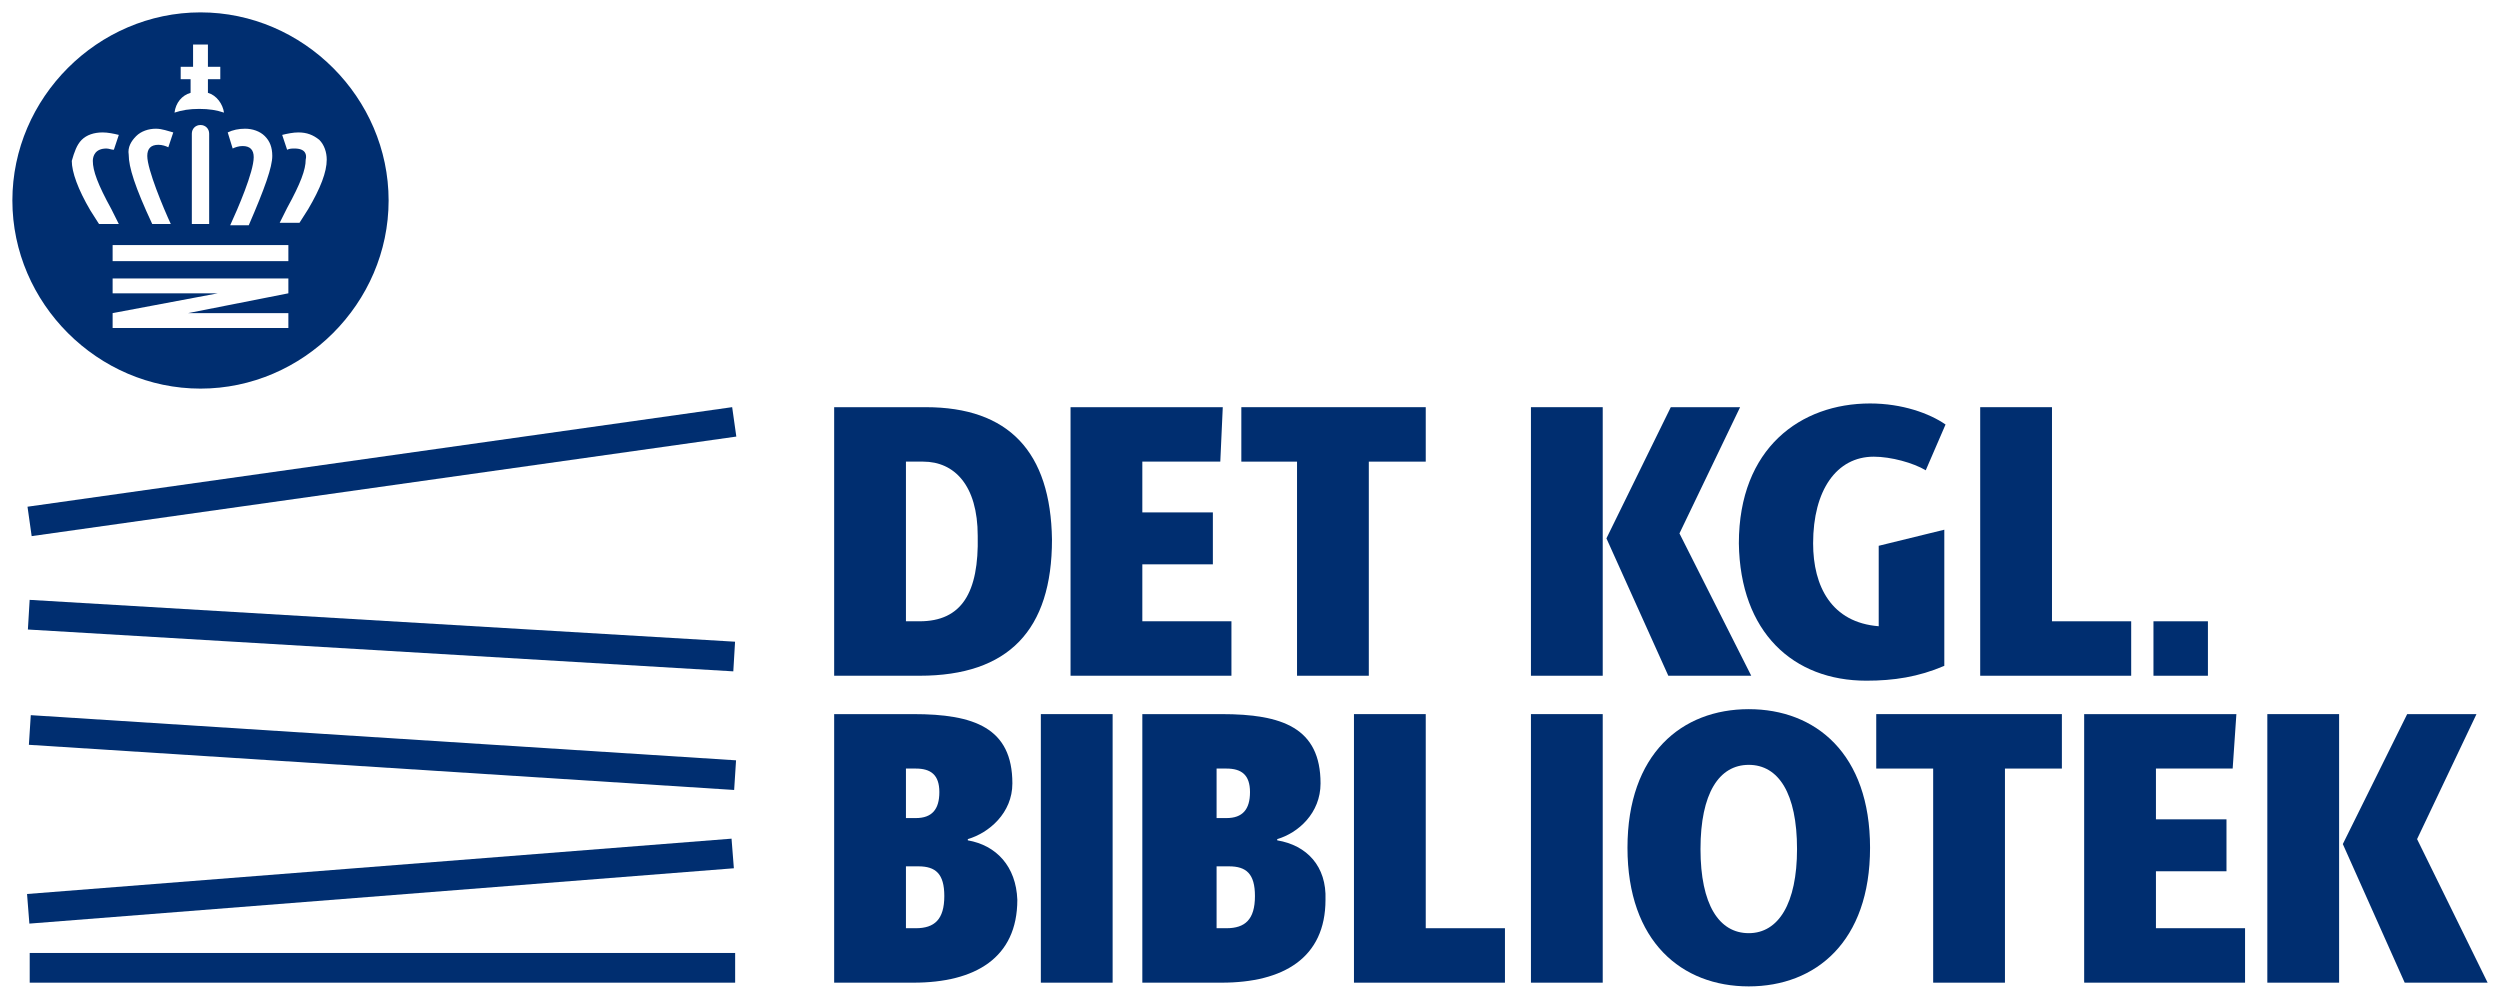
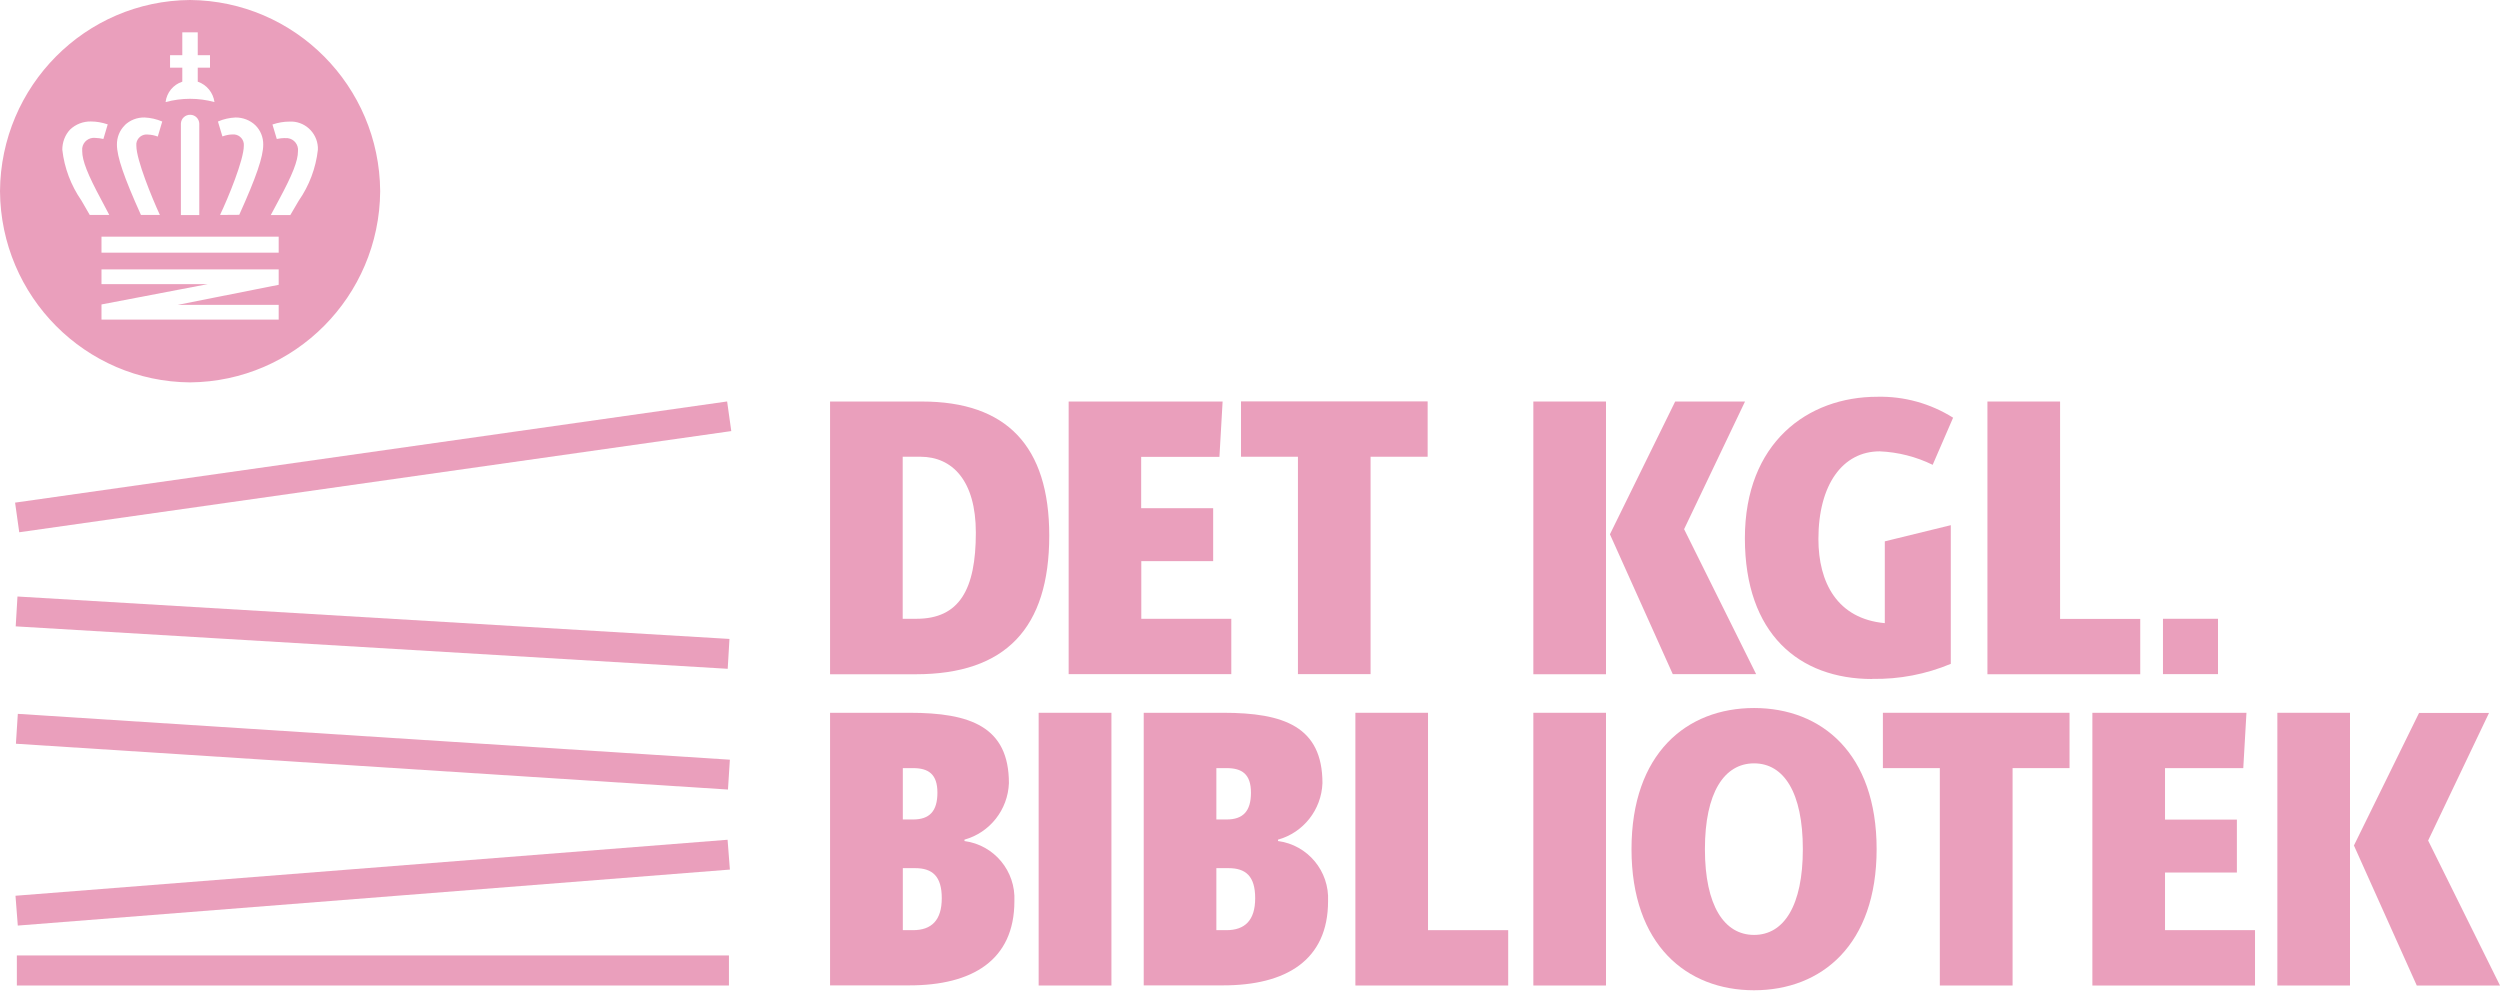
- <svg xmlns="http://www.w3.org/2000/svg" width="300px" version="1.1" id="Layer_1" x="0px" y="0px" viewBox="0 0 202 80.8" style="enable-background:new 0 0 202 80.8;" xml:space="preserve">
-   <style type="text/css">
- 	.st0{fill:#002E70;}
- </style>
-   <g id="g3" transform="translate(-319,-249)">
-     <rect id="rect5" x="321.1" y="285.9" transform="matrix(0.9902 -0.1399 0.1399 0.9902 -36.7282 51.7663)" class="st0" width="57.5" height="2.4" />
-     <rect id="rect7" x="348.6" y="271.8" transform="matrix(5.920273e-02 -0.9982 0.9982 5.920273e-02 29.3049 631.7462)" class="st0" width="2.4" height="57.1" />
-     <rect id="rect9" x="348.6" y="281.3" transform="matrix(6.389721e-02 -0.998 0.998 6.389721e-02 18.3218 639.1091)" class="st0" width="2.4" height="57.1" />
-     <rect id="rect11" x="321.2" y="319" transform="matrix(0.9969 -7.830232e-02 7.830232e-02 0.9969 -23.9976 28.3743)" class="st0" width="57.1" height="2.4" />
-     <rect id="rect13" x="321.4" y="326" class="st0" width="57" height="2.4" />
-     <path id="path15" class="st0" d="M393.8,281.9h-7.4v21.7h6.9c7.2,0,10.7-3.7,10.7-11   C403.9,285.5,400.5,281.9,393.8,281.9z M393.3,299.2h-1.1v-12.9h1.4c2.5,0,4.4,1.9,4.4,6C398.1,296.9,396.7,299.2,393.3,299.2z" />
-     <polygon id="polygon17" class="st0" points="417,294.6 417,290.4 411.3,290.4 411.3,286.3 417.6,286.3 417.8,281.9 405.5,281.9    405.5,303.6 418.5,303.6 418.5,299.2 411.3,299.2 411.3,294.6  " />
-     <polygon id="polygon19" class="st0" points="434.2,286.3 434.2,281.9 419.3,281.9 419.3,286.3 423.8,286.3 423.8,303.6    429.6,303.6 429.6,286.3  " />
-     <polygon id="polygon21" class="st0" points="454,281.9 448.8,292.5 453.8,303.6 460.5,303.6 454.7,292.1 459.6,281.9  " />
-     <rect id="rect23" x="442.7" y="281.9" class="st0" width="5.8" height="21.7" />
-     <path id="path25" class="st0" d="M469.8,304c2.2,0,4.2-0.3,6.3-1.2v-11l-5.3,1.3v6.5   c-3.8-0.3-5.3-3.2-5.3-6.7c0-4.3,1.9-7,4.9-7c1.4,0,3.2,0.5,4.2,1.1l1.6-3.7c-1.3-0.9-3.5-1.7-6.1-1.7c-5.6,0-10.6,3.6-10.6,11.3   C459.6,300.1,463.9,304,469.8,304L469.8,304z" />
-     <polygon id="polygon27" class="st0" points="479,281.9 479,303.6 491.2,303.6 491.2,299.2 484.8,299.2 484.8,281.9  " />
-     <path id="path29" class="st0" d="M397.2,316.9v-0.1c1.7-0.5,3.6-2.1,3.6-4.5c0-4.5-3.1-5.6-8-5.6   h-6.4v21.7h6.4c5,0,8.4-2,8.4-6.7C401.1,319,399.5,317.3,397.2,316.9z M392.2,311.1h0.8c1.2,0,1.9,0.5,1.9,1.9   c0,1.4-0.6,2.1-1.9,2.1h-0.8V311.1z M393,324h-0.8V319h1c1.4,0,2.1,0.6,2.1,2.4C395.3,323.3,394.5,324,393,324L393,324z" />
-     <rect id="rect31" x="403.1" y="306.7" class="st0" width="5.8" height="21.7" />
-     <path id="path33" class="st0" d="M422.2,316.9v-0.1c1.7-0.5,3.5-2.1,3.5-4.5c0-4.5-3.1-5.6-8-5.6   h-6.4v21.7h6.4c5,0,8.4-2,8.4-6.7C426.2,319,424.6,317.3,422.2,316.9z M417.3,311.1h0.8c1.2,0,1.9,0.5,1.9,1.9   c0,1.4-0.6,2.1-1.9,2.1h-0.8V311.1z M418.1,324h-0.8V319h1c1.4,0,2.1,0.6,2.1,2.4C420.4,323.3,419.6,324,418.1,324L418.1,324z" />
-     <polygon id="polygon35" class="st0" points="440.6,328.4 440.6,324 434.2,324 434.2,306.7 428.4,306.7 428.4,328.4  " />
-     <rect id="rect37" x="442.7" y="306.7" class="st0" width="5.8" height="21.7" />
-     <path id="path39" class="st0" d="M460.3,306.3c-5.4,0-9.8,3.6-9.8,11.2c0,7.6,4.4,11.2,9.8,11.2   s9.8-3.6,9.8-11.2C470.1,309.9,465.7,306.3,460.3,306.3z M460.3,324.4c-2.4,0-3.9-2.3-3.9-6.8c0-4.5,1.5-6.8,3.9-6.8   s3.9,2.3,3.9,6.8C464.2,322,462.7,324.4,460.3,324.4z" />
-     <polygon id="polygon41" class="st0" points="481,328.4 481,311.1 485.6,311.1 485.6,306.7 470.6,306.7 470.6,311.1 475.2,311.1    475.2,328.4  " />
-     <polygon id="polygon43" class="st0" points="493.2,315.2 493.2,311.1 499.4,311.1 499.7,306.7 487.4,306.7 487.4,328.4    500.4,328.4 500.4,324 493.2,324 493.2,319.4 498.9,319.4 498.9,315.2  " />
-     <rect id="rect45" x="502.2" y="306.7" class="st0" width="5.8" height="21.7" />
-     <polygon id="polygon47" class="st0" points="508.3,317.2 513.3,328.4 520,328.4 514.3,316.8 519.1,306.7 513.5,306.7  " />
-     <rect id="rect49" x="493" y="299.2" class="st0" width="4.4" height="4.4" />
-     <path id="path51" class="st0" d="M335.2,280.4c8.3,0,15.2-6.9,15.2-15.2   c0-8.3-6.9-15.2-15.2-15.2c-8.3,0-15.2,6.9-15.2,15.2S326.9,280.4,335.2,280.4L335.2,280.4z M342.3,272.7l-8.1,1.6h8.1v1.2h-14.2   v-1.2l8.5-1.6h-8.5v-1.2h14.2V272.7L342.3,272.7z M342.3,270.1h-14.2v-1.3h14.2V270.1z M334.5,267.1v-7.3c0-0.4,0.3-0.7,0.7-0.7   c0.4,0,0.7,0.3,0.7,0.7v7.3H334.5z M342.8,261c-0.2,0-0.4,0-0.6,0.1l0,0l-0.4-1.2l0,0c0.4-0.1,0.9-0.2,1.3-0.2   c0.7,0,1.2,0.2,1.7,0.6c0.4,0.4,0.6,1,0.6,1.6c0,1-0.5,2.3-1.5,4l-0.7,1.1h-1.6l0.6-1.2c1.1-2,1.5-3.1,1.5-3.9   C343.8,261.5,343.7,261,342.8,261L342.8,261z M337.4,259.7c0.4-0.2,0.9-0.3,1.4-0.3c0.6,0,1.2,0.2,1.6,0.6c0.4,0.4,0.6,0.9,0.6,1.6   c0,0.9-0.6,2.6-1.9,5.6l0,0h-1.5l0,0c0.6-1.3,1.9-4.3,1.9-5.5c0-0.6-0.3-0.9-0.9-0.9c-0.3,0-0.6,0.1-0.8,0.2l0,0L337.4,259.7   L337.4,259.7L337.4,259.7z M333.6,255.4v-1h1v-1.8h1.2v1.8h1v1h-1v1.1c0.7,0.2,1.2,0.9,1.3,1.6c-0.6-0.2-1.2-0.3-2-0.3   s-1.4,0.1-2,0.3c0.1-0.8,0.6-1.4,1.3-1.6v-1.1H333.6L333.6,255.4z M330,260c0.4-0.4,1-0.6,1.6-0.6c0.5,0,1,0.2,1.4,0.3l0,0   l-0.4,1.2l0,0c-0.2-0.1-0.5-0.2-0.8-0.2c-0.6,0-0.9,0.3-0.9,0.9c0,1.1,1.3,4.2,1.9,5.5l0,0h-1.5l0,0c-1.4-3-1.9-4.6-1.9-5.6   C329.3,260.9,329.6,260.4,330,260L330,260z M325.6,260.3c0.4-0.4,1-0.6,1.7-0.6c0.4,0,0.9,0.1,1.3,0.2l0,0l-0.4,1.2l0,0   c-0.2,0-0.4-0.1-0.6-0.1c-0.9,0-1.1,0.6-1.1,1c0,0.8,0.4,1.9,1.5,3.9l0.6,1.2h-1.6l-0.7-1.1c-1-1.7-1.5-3.1-1.5-4   C325,261.3,325.2,260.7,325.6,260.3L325.6,260.3z" />
-   </g>
+ <svg xmlns="http://www.w3.org/2000/svg" width="154" height="61" viewBox="0 0 154 61" fill="none">
+   <path d="M44.791 24.73L0.929 30.962L1.185 32.787L45.047 26.555L44.791 24.73Z" fill="#EA9FBC" />
+   <path d="M1.076 36.745L0.967 38.584L44.827 41.198L44.935 39.358L1.076 36.745Z" fill="#EA9FBC" />
+   <path d="M1.098 43.974L0.981 45.814L44.843 48.636L44.96 46.797L1.098 43.974Z" fill="#EA9FBC" />
+   <path d="M44.819 51.729L0.954 55.178L1.096 57.015L44.961 53.566L44.819 51.729Z" fill="#EA9FBC" />
+   <path d="M44.903 58.856H1.038V60.707H44.903V58.856Z" fill="#EA9FBC" />
+   <path d="M56.794 24.734H51.132V41.534H56.408C61.952 41.534 64.634 38.687 64.634 32.992C64.634 27.463 61.992 24.734 56.794 24.734ZM56.455 38.117H55.606V28.135H56.699C58.657 28.135 60.112 29.598 60.112 32.81C60.112 36.314 59.098 38.117 56.455 38.117Z" fill="#EA9FBC" />
+   <path d="M74.731 34.566V31.307H70.296V28.143H75.117L75.313 24.734H65.829V41.526H75.848V38.117H70.304V34.566H74.739H74.731Z" fill="#EA9FBC" />
+   <path d="M87.943 28.135V24.726H76.446V28.135H79.953V41.526H84.427V28.135H87.943Z" fill="#EA9FBC" />
+   <path d="M103.191 24.734L99.172 32.913L103.042 41.526H108.177L103.741 32.596L107.493 24.734H103.191Z" fill="#EA9FBC" />
+   <path d="M98.929 24.734H94.454V41.534H98.929V24.734Z" fill="#EA9FBC" />
+   <path d="M115.333 41.819C116.992 41.85 118.636 41.534 120.169 40.893V32.351L116.104 33.347V38.386C113.17 38.117 112.014 35.879 112.014 33.205C112.014 29.843 113.516 27.803 115.789 27.803C116.921 27.85 118.038 28.135 119.053 28.633L120.311 25.73C118.911 24.852 117.291 24.402 115.64 24.441C111.354 24.441 107.485 27.265 107.485 33.158C107.485 39.05 110.827 41.827 115.325 41.827L115.333 41.819Z" fill="#EA9FBC" />
+   <path d="M122.426 24.734V41.534H131.839V38.125H126.901V24.734H122.426Z" fill="#EA9FBC" />
+   <path d="M59.412 51.817V51.722C60.977 51.287 62.086 49.879 62.149 48.242C62.149 44.761 59.774 43.907 56.023 43.907H51.132V60.699H56.023C59.868 60.699 62.487 59.165 62.487 55.511C62.574 53.66 61.245 52.054 59.412 51.809V51.817ZM55.614 47.316H56.243C57.187 47.316 57.745 47.68 57.745 48.827C57.745 49.974 57.258 50.48 56.243 50.48H55.614V47.316ZM56.243 57.298H55.614V53.478H56.369C57.431 53.478 58.013 53.968 58.013 55.329C58.013 56.689 57.383 57.298 56.243 57.298Z" fill="#EA9FBC" />
+   <path d="M68.464 43.907H63.981V60.707H68.464V43.907Z" fill="#EA9FBC" />
+   <path d="M78.726 51.817V51.722C80.291 51.287 81.4 49.879 81.463 48.242C81.463 44.761 79.088 43.907 75.345 43.907H70.453V60.699H75.345C79.198 60.699 81.809 59.165 81.809 55.511C81.895 53.66 80.558 52.054 78.734 51.809L78.726 51.817ZM74.928 47.316H75.557C76.501 47.316 77.059 47.68 77.059 48.827C77.059 49.974 76.571 50.48 75.557 50.48H74.928V47.316ZM75.557 57.298H74.928V53.478H75.675C76.737 53.478 77.319 53.968 77.319 55.329C77.319 56.689 76.689 57.298 75.549 57.298H75.557Z" fill="#EA9FBC" />
+   <path d="M92.905 60.707V57.298H87.966V43.907H83.492V60.707H92.905Z" fill="#EA9FBC" />
+   <path d="M98.929 43.907H94.454V60.707H98.929V43.907Z" fill="#EA9FBC" />
+   <path d="M108.051 43.614C103.891 43.614 100.501 46.414 100.501 52.307C100.501 58.2 103.891 61 108.051 61C112.211 61 115.6 58.2 115.6 52.307C115.6 46.414 112.211 43.614 108.051 43.614ZM108.051 57.591C106.211 57.591 105.023 55.788 105.023 52.307C105.023 48.827 106.211 47.023 108.051 47.023C109.891 47.023 111.055 48.827 111.055 52.307C111.055 55.788 109.891 57.591 108.051 57.591Z" fill="#EA9FBC" />
+   <path d="M123.975 60.707V47.316H127.483V43.907H115.986V47.316H119.493V60.707H123.975Z" fill="#EA9FBC" />
+   <path d="M133.365 47.316H138.186L138.382 43.907H128.89V60.707H138.909V57.298H133.365V53.747H137.792V50.488H133.365V47.316Z" fill="#EA9FBC" />
+   <path d="M144.76 43.907H140.285V60.707H144.76V43.907Z" fill="#EA9FBC" />
+   <path d="M145.004 52.086L148.873 60.707H154L149.573 51.777L153.324 43.915H149.014L144.996 52.094L145.004 52.086Z" fill="#EA9FBC" />
+   <path d="M136.629 38.117H133.239V41.526H136.629V38.117Z" fill="#EA9FBC" />
+   <path d="M11.709 23.555C18.158 23.5 23.372 18.256 23.419 11.778C23.372 5.292 18.158 0.055 11.709 0C5.261 0.047 0.047 5.292 0 11.778C0.047 18.264 5.261 23.508 11.709 23.555ZM17.167 17.544L10.954 18.778H17.167V19.687H6.252V18.754L12.787 17.504H6.252V16.595H17.167V17.544ZM17.167 15.566H6.252V14.578H17.167V15.566ZM11.143 13.249V7.617C11.151 7.301 11.418 7.056 11.733 7.071C12.032 7.079 12.268 7.324 12.276 7.617V13.249H11.143ZM17.544 8.503C17.387 8.503 17.222 8.527 17.065 8.558H17.049L16.782 7.665H16.797C17.128 7.554 17.474 7.491 17.82 7.491C18.74 7.435 19.526 8.147 19.581 9.065C19.581 9.12 19.581 9.175 19.581 9.231C19.455 10.354 19.047 11.438 18.402 12.363L17.883 13.249H16.68L17.175 12.323C18.024 10.749 18.355 9.903 18.355 9.318C18.402 8.922 18.119 8.558 17.725 8.511C17.67 8.511 17.607 8.511 17.552 8.511L17.544 8.503ZM13.432 7.483C13.778 7.332 14.147 7.253 14.517 7.237C14.965 7.237 15.405 7.404 15.728 7.712C16.05 8.028 16.223 8.463 16.215 8.914C16.215 9.65 15.791 10.9 14.737 13.233H14.729L13.565 13.241V13.217C14.045 12.213 15.02 9.848 15.02 8.978C15.052 8.622 14.784 8.313 14.438 8.282C14.391 8.282 14.344 8.282 14.305 8.282C14.1 8.289 13.903 8.329 13.715 8.4H13.699L13.424 7.483H13.44H13.432ZM10.475 4.168V3.401H11.23V1.993H12.181V3.401H12.936V4.168H12.181V5.031C12.74 5.22 13.133 5.711 13.211 6.288C12.229 6.019 11.19 6.019 10.2 6.288C10.27 5.703 10.671 5.213 11.23 5.031V4.168H10.475ZM7.683 7.712C8.013 7.396 8.446 7.23 8.902 7.237C9.279 7.253 9.649 7.34 9.987 7.483H9.995L9.72 8.408H9.704C9.515 8.337 9.319 8.297 9.114 8.289C8.768 8.242 8.446 8.487 8.399 8.835C8.399 8.883 8.399 8.93 8.399 8.978C8.399 9.848 9.374 12.213 9.838 13.217L9.854 13.241H8.682C7.628 10.9 7.203 9.65 7.203 8.914C7.196 8.463 7.369 8.028 7.691 7.712H7.683ZM4.317 7.981C4.663 7.649 5.127 7.475 5.599 7.483C5.945 7.483 6.291 7.546 6.621 7.657H6.637L6.37 8.558H6.354C6.197 8.519 6.04 8.503 5.874 8.495C5.481 8.448 5.112 8.724 5.064 9.128C5.064 9.183 5.064 9.246 5.064 9.31C5.064 9.895 5.395 10.741 6.244 12.316L6.732 13.241H5.528L5.017 12.355C4.372 11.422 3.963 10.346 3.838 9.223C3.838 8.764 4.003 8.313 4.317 7.981Z" fill="#EA9FBC" />
</svg>
